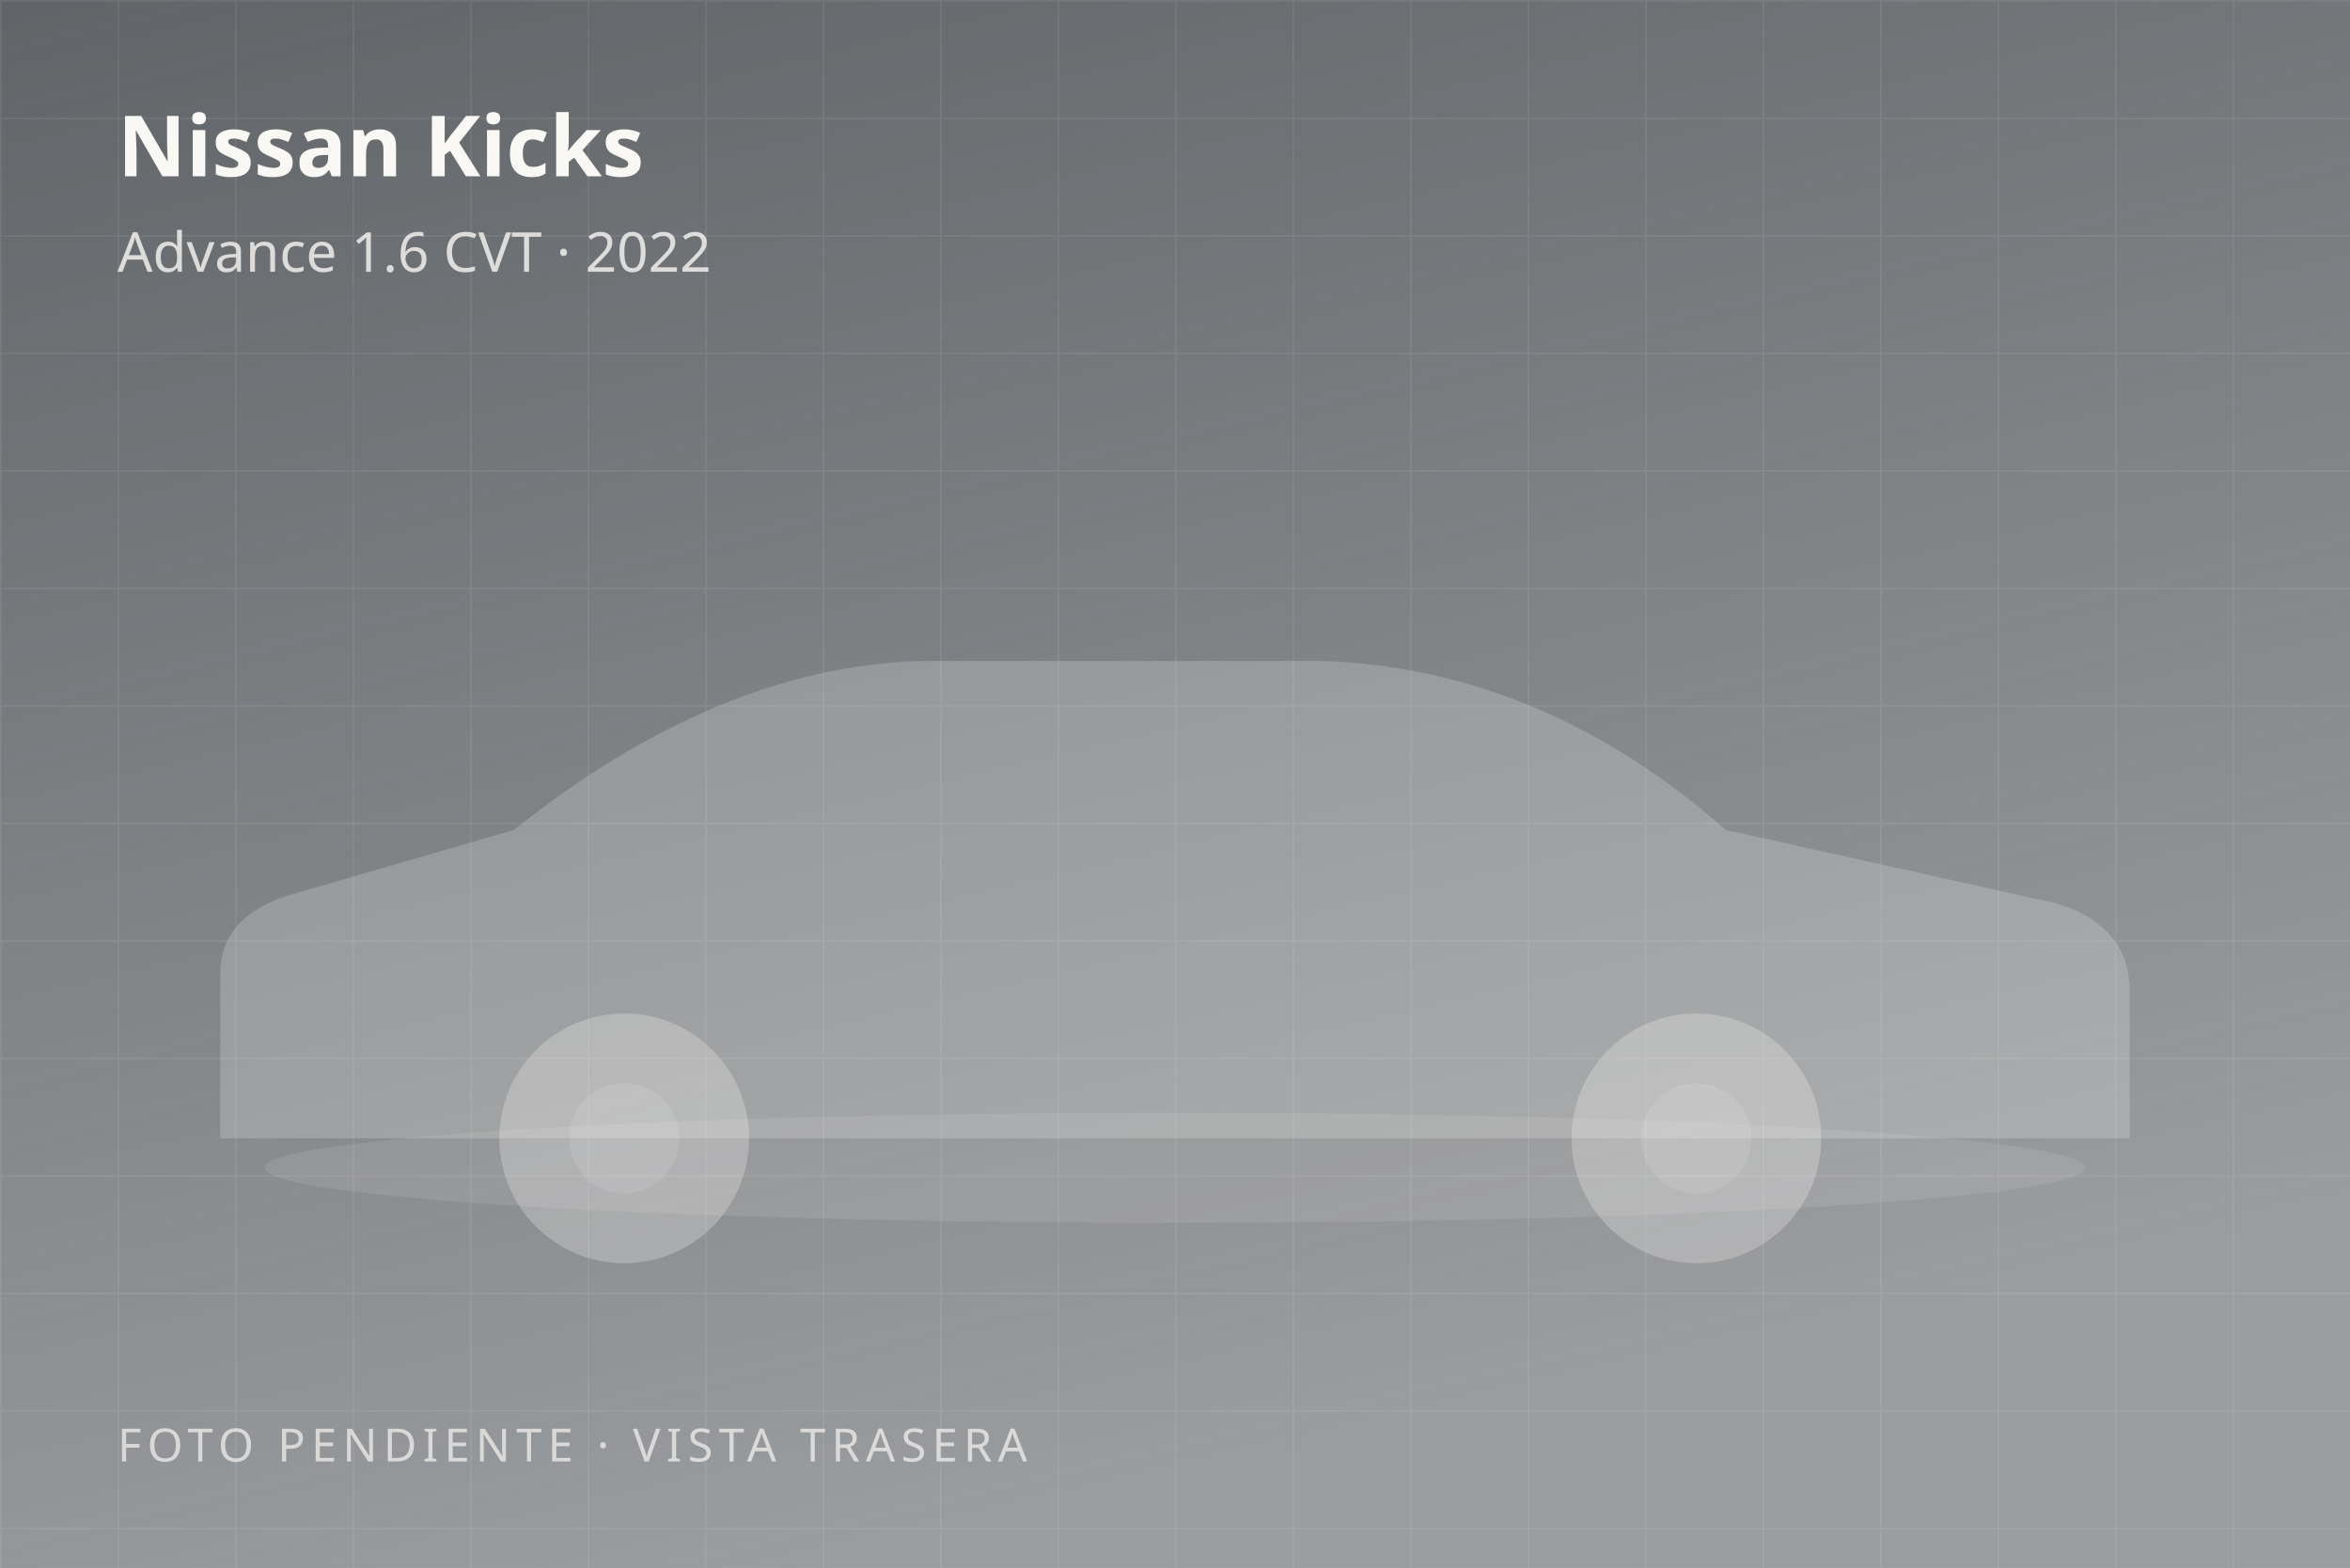
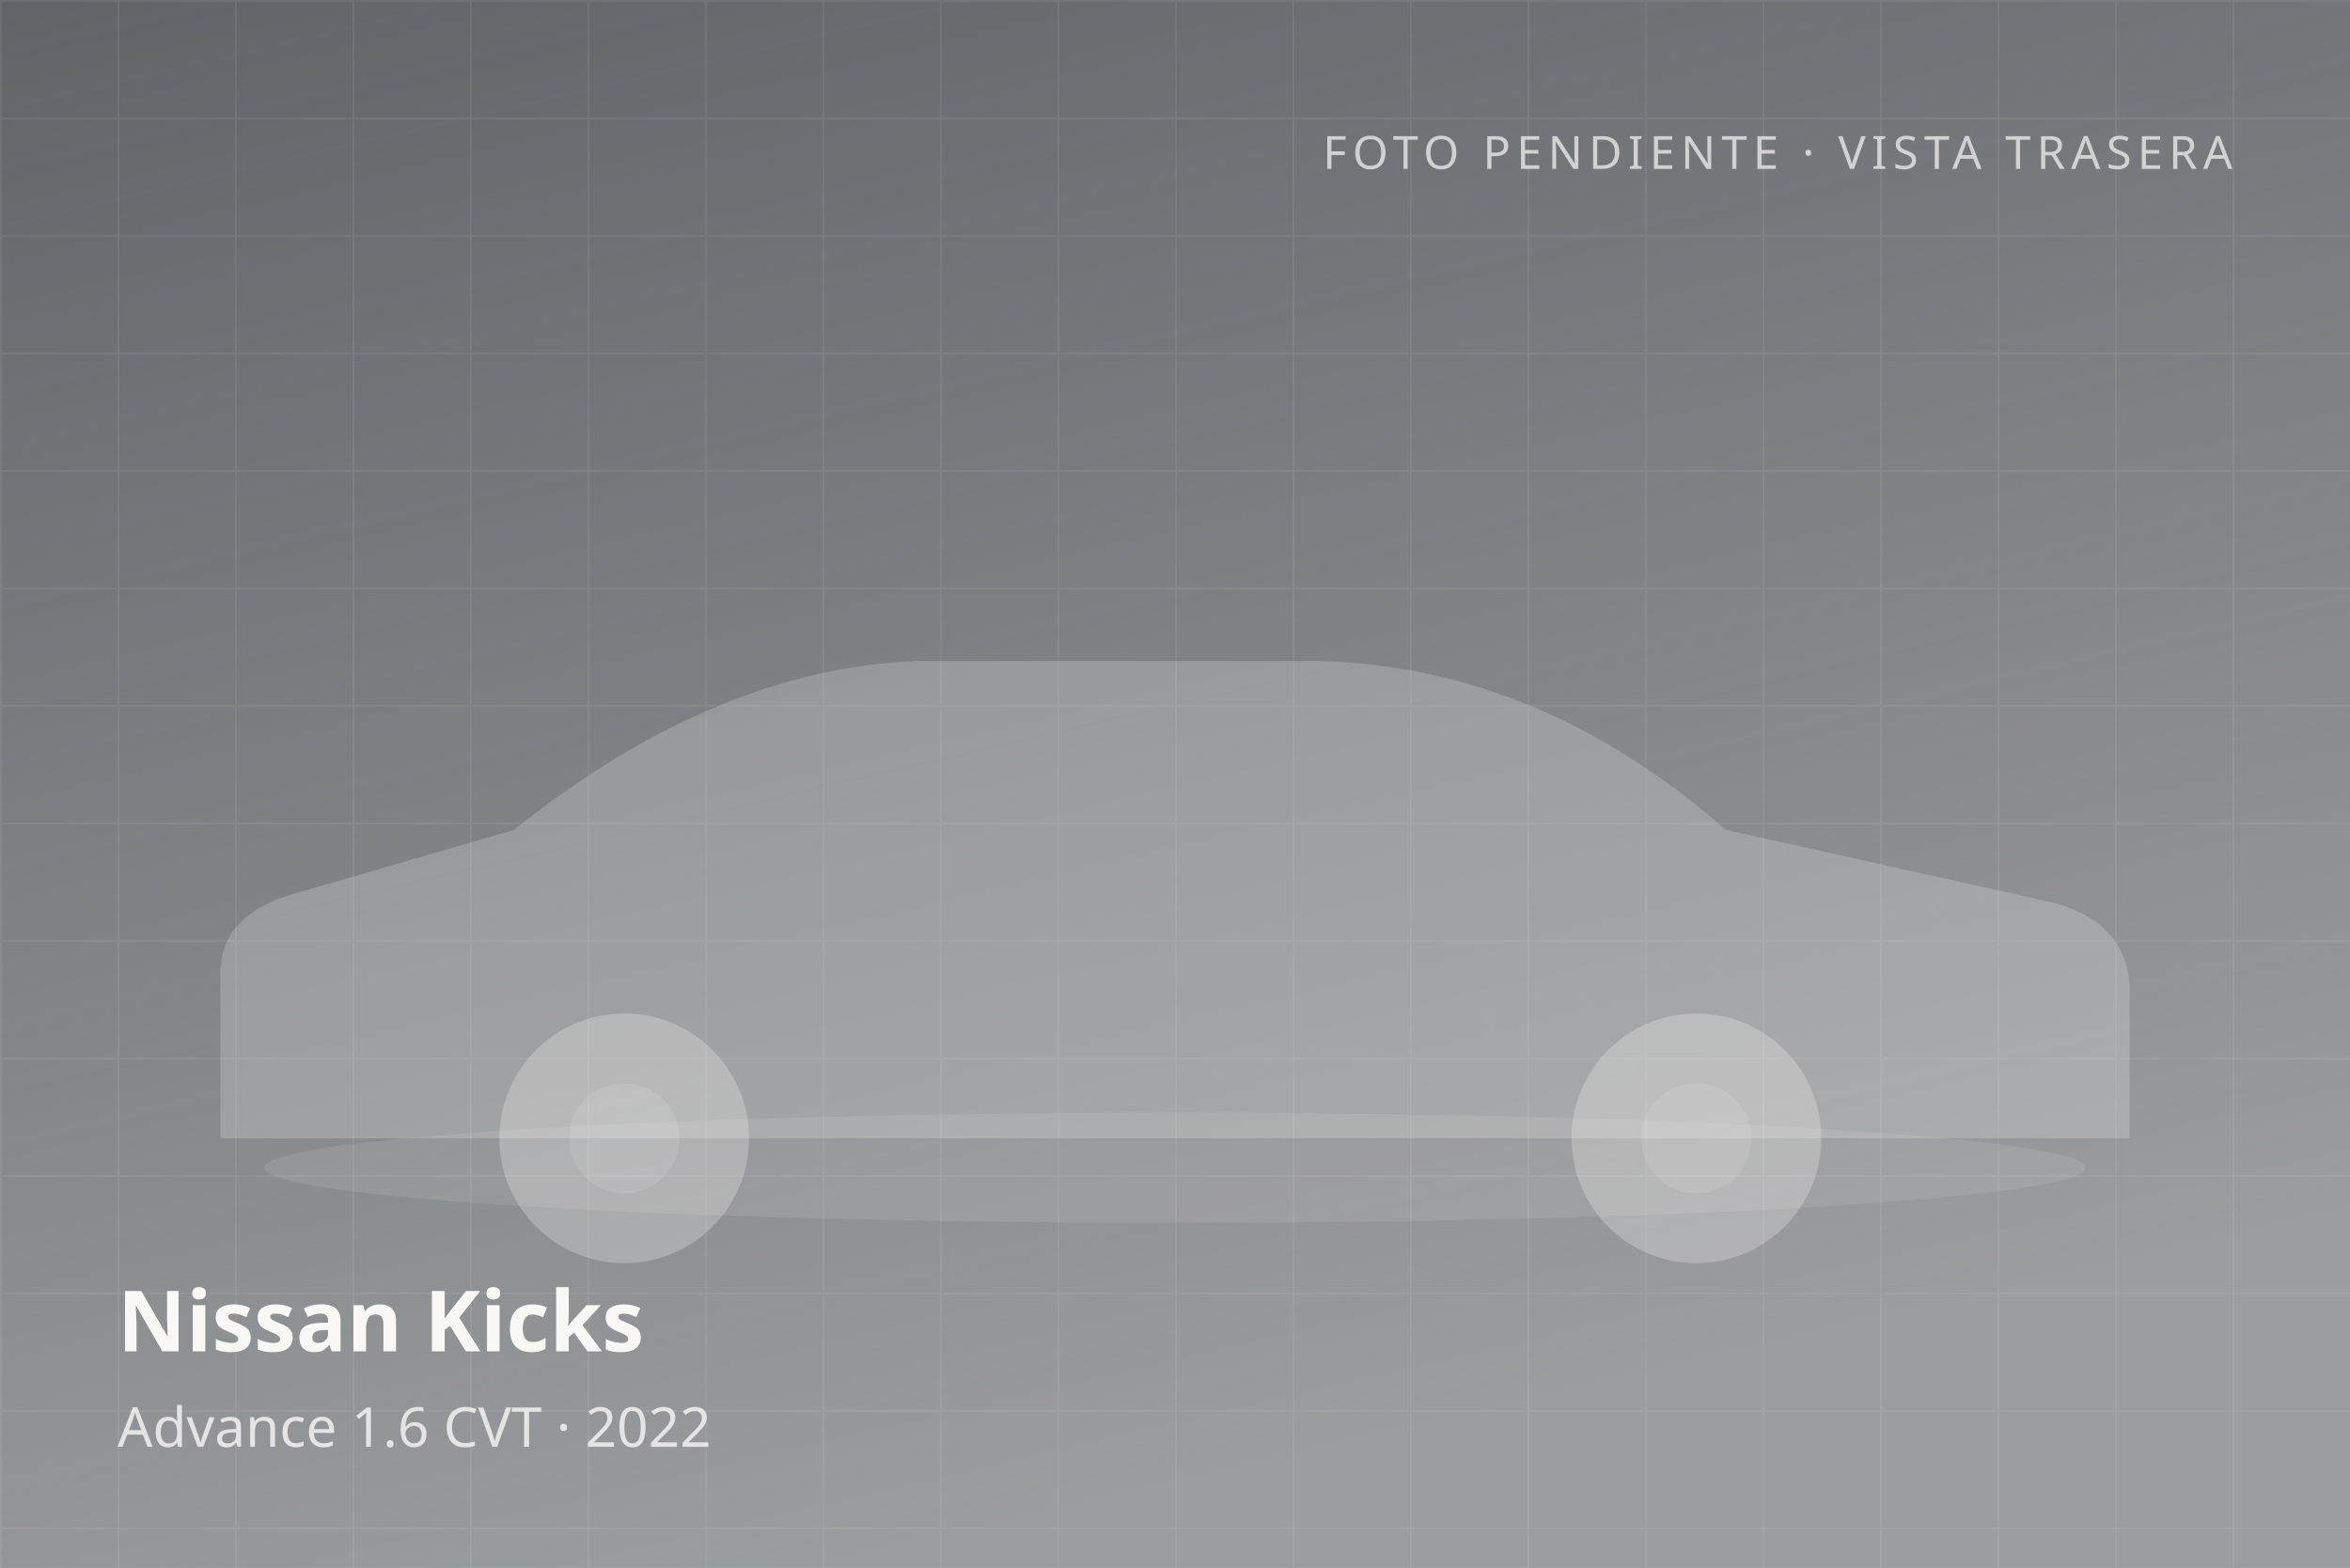
<svg xmlns="http://www.w3.org/2000/svg" viewBox="0 0 640 427" width="640" height="427" role="img" aria-label="Imagen de referencia pendiente de Nissan Kicks">
  <defs>
    <linearGradient id="fondo" x1="0" y1="0" x2="0.35" y2="1">
      <stop offset="0%" stop-color="#585c60" stop-opacity="0.95" />
      <stop offset="100%" stop-color="#585c60" stop-opacity="0.6" />
    </linearGradient>
    <pattern id="rejilla" width="32" height="32" patternUnits="userSpaceOnUse">
      <path d="M32 0 L0 0 0 32" fill="none" stroke="#faf8f5" stroke-opacity="0.07" stroke-width="1" />
    </pattern>
  </defs>
  <rect width="640" height="427" fill="url(#fondo)" />
  <rect width="640" height="427" fill="url(#rejilla)" />
  <g transform="translate(0,60)">
    <ellipse cx="320" cy="258" rx="248" ry="15" fill="#faf8f5" opacity="0.10" />
    <path d="M60 250 L60 205 Q60 190 78 184 L140 166 Q195 122 250 120 L360 120 Q420 122 470 166 L560 186 Q580 192 580 210 L580 250 Z" fill="#faf8f5" opacity="0.20" />
    <circle cx="170" cy="250" r="34" fill="#faf8f5" opacity="0.26" />
    <circle cx="170" cy="250" r="15" fill="#faf8f5" opacity="0.12" />
    <circle cx="462" cy="250" r="34" fill="#faf8f5" opacity="0.26" />
    <circle cx="462" cy="250" r="15" fill="#faf8f5" opacity="0.12" />
  </g>
-   <text x="32" y="48" font-family="system-ui, sans-serif" font-size="23" font-weight="700" fill="#faf8f5">Nissan Kicks</text>
-   <text x="32" y="74" font-family="system-ui, sans-serif" font-size="15" fill="#faf8f5" opacity="0.8">Advance 1.6 CVT · 2022</text>
-   <text x="32" y="398" font-family="system-ui, sans-serif" font-size="12.5" letter-spacing="1.6" fill="#faf8f5" opacity="0.68">FOTO PENDIENTE · VISTA TRASERA</text>
+   <text x="608" y="46" text-anchor="end" font-family="system-ui, sans-serif" font-size="12.5" letter-spacing="1.6" fill="#faf8f5" opacity="0.7">FOTO PENDIENTE · VISTA TRASERA</text>
+   <text x="32" y="368" font-family="system-ui, sans-serif" font-size="23" font-weight="700" fill="#faf8f5">Nissan Kicks</text>
+   <text x="32" y="394" font-family="system-ui, sans-serif" font-size="15" fill="#faf8f5" opacity="0.8">Advance 1.6 CVT · 2022</text>
</svg>
